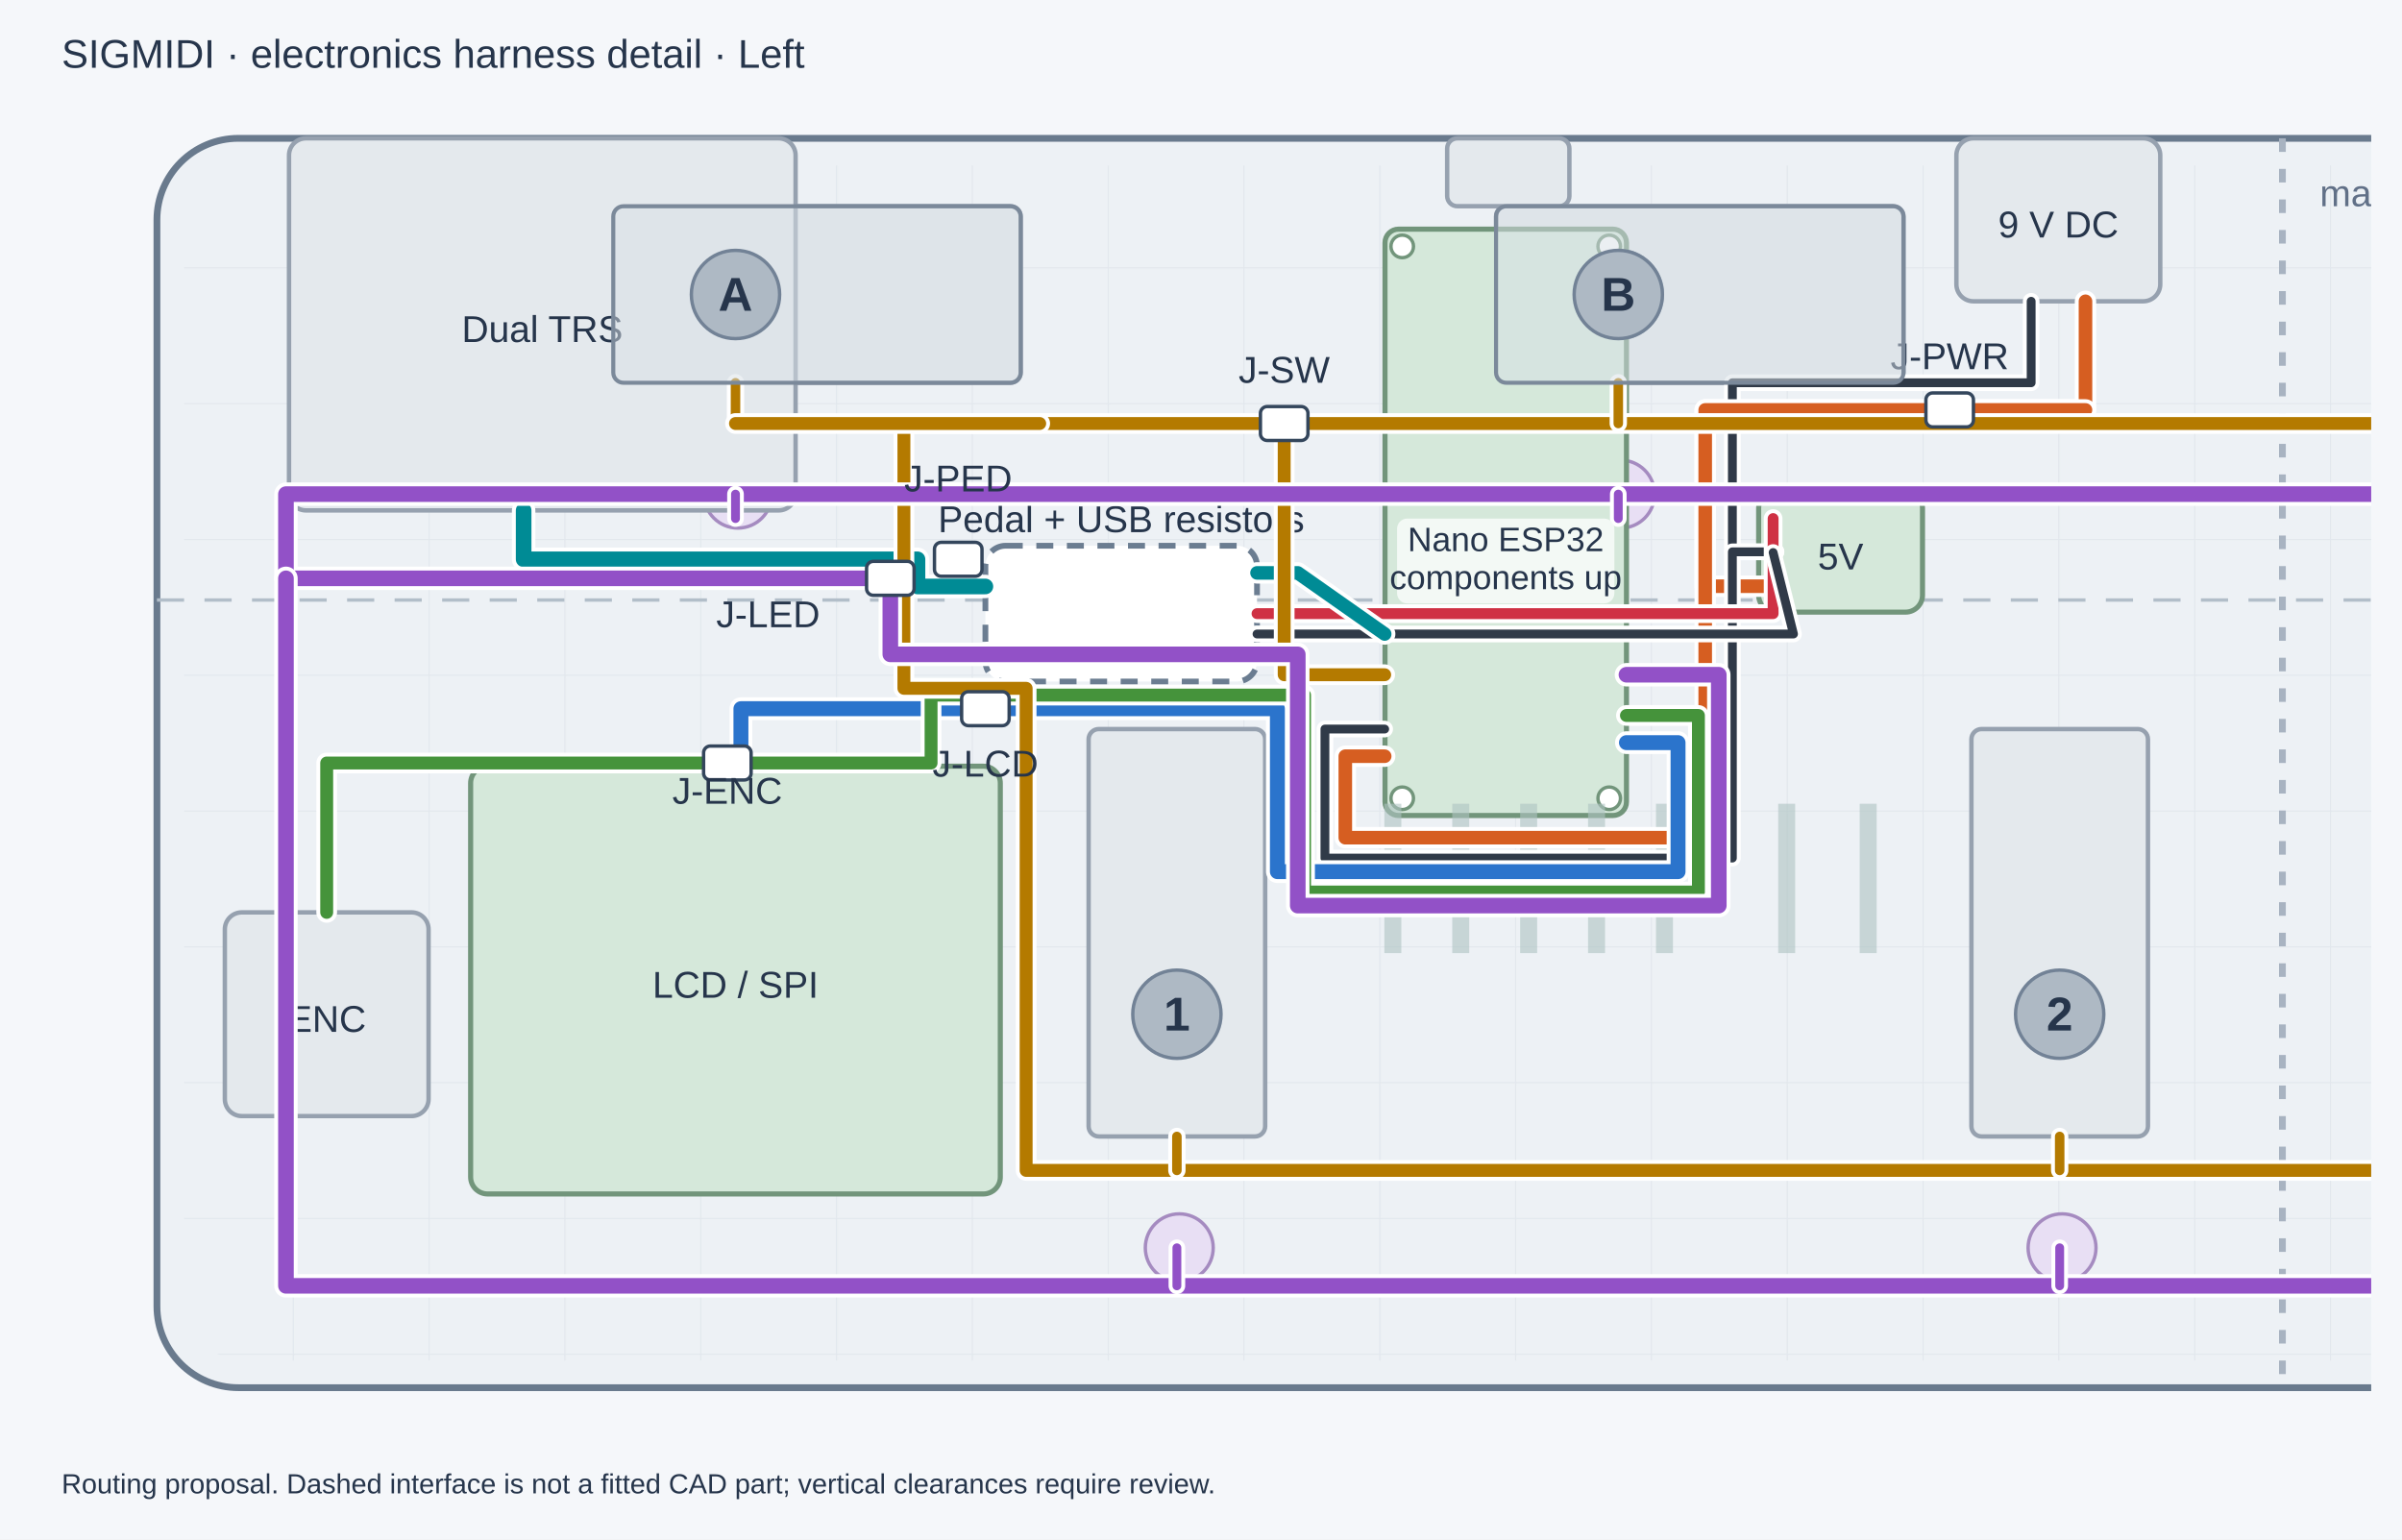
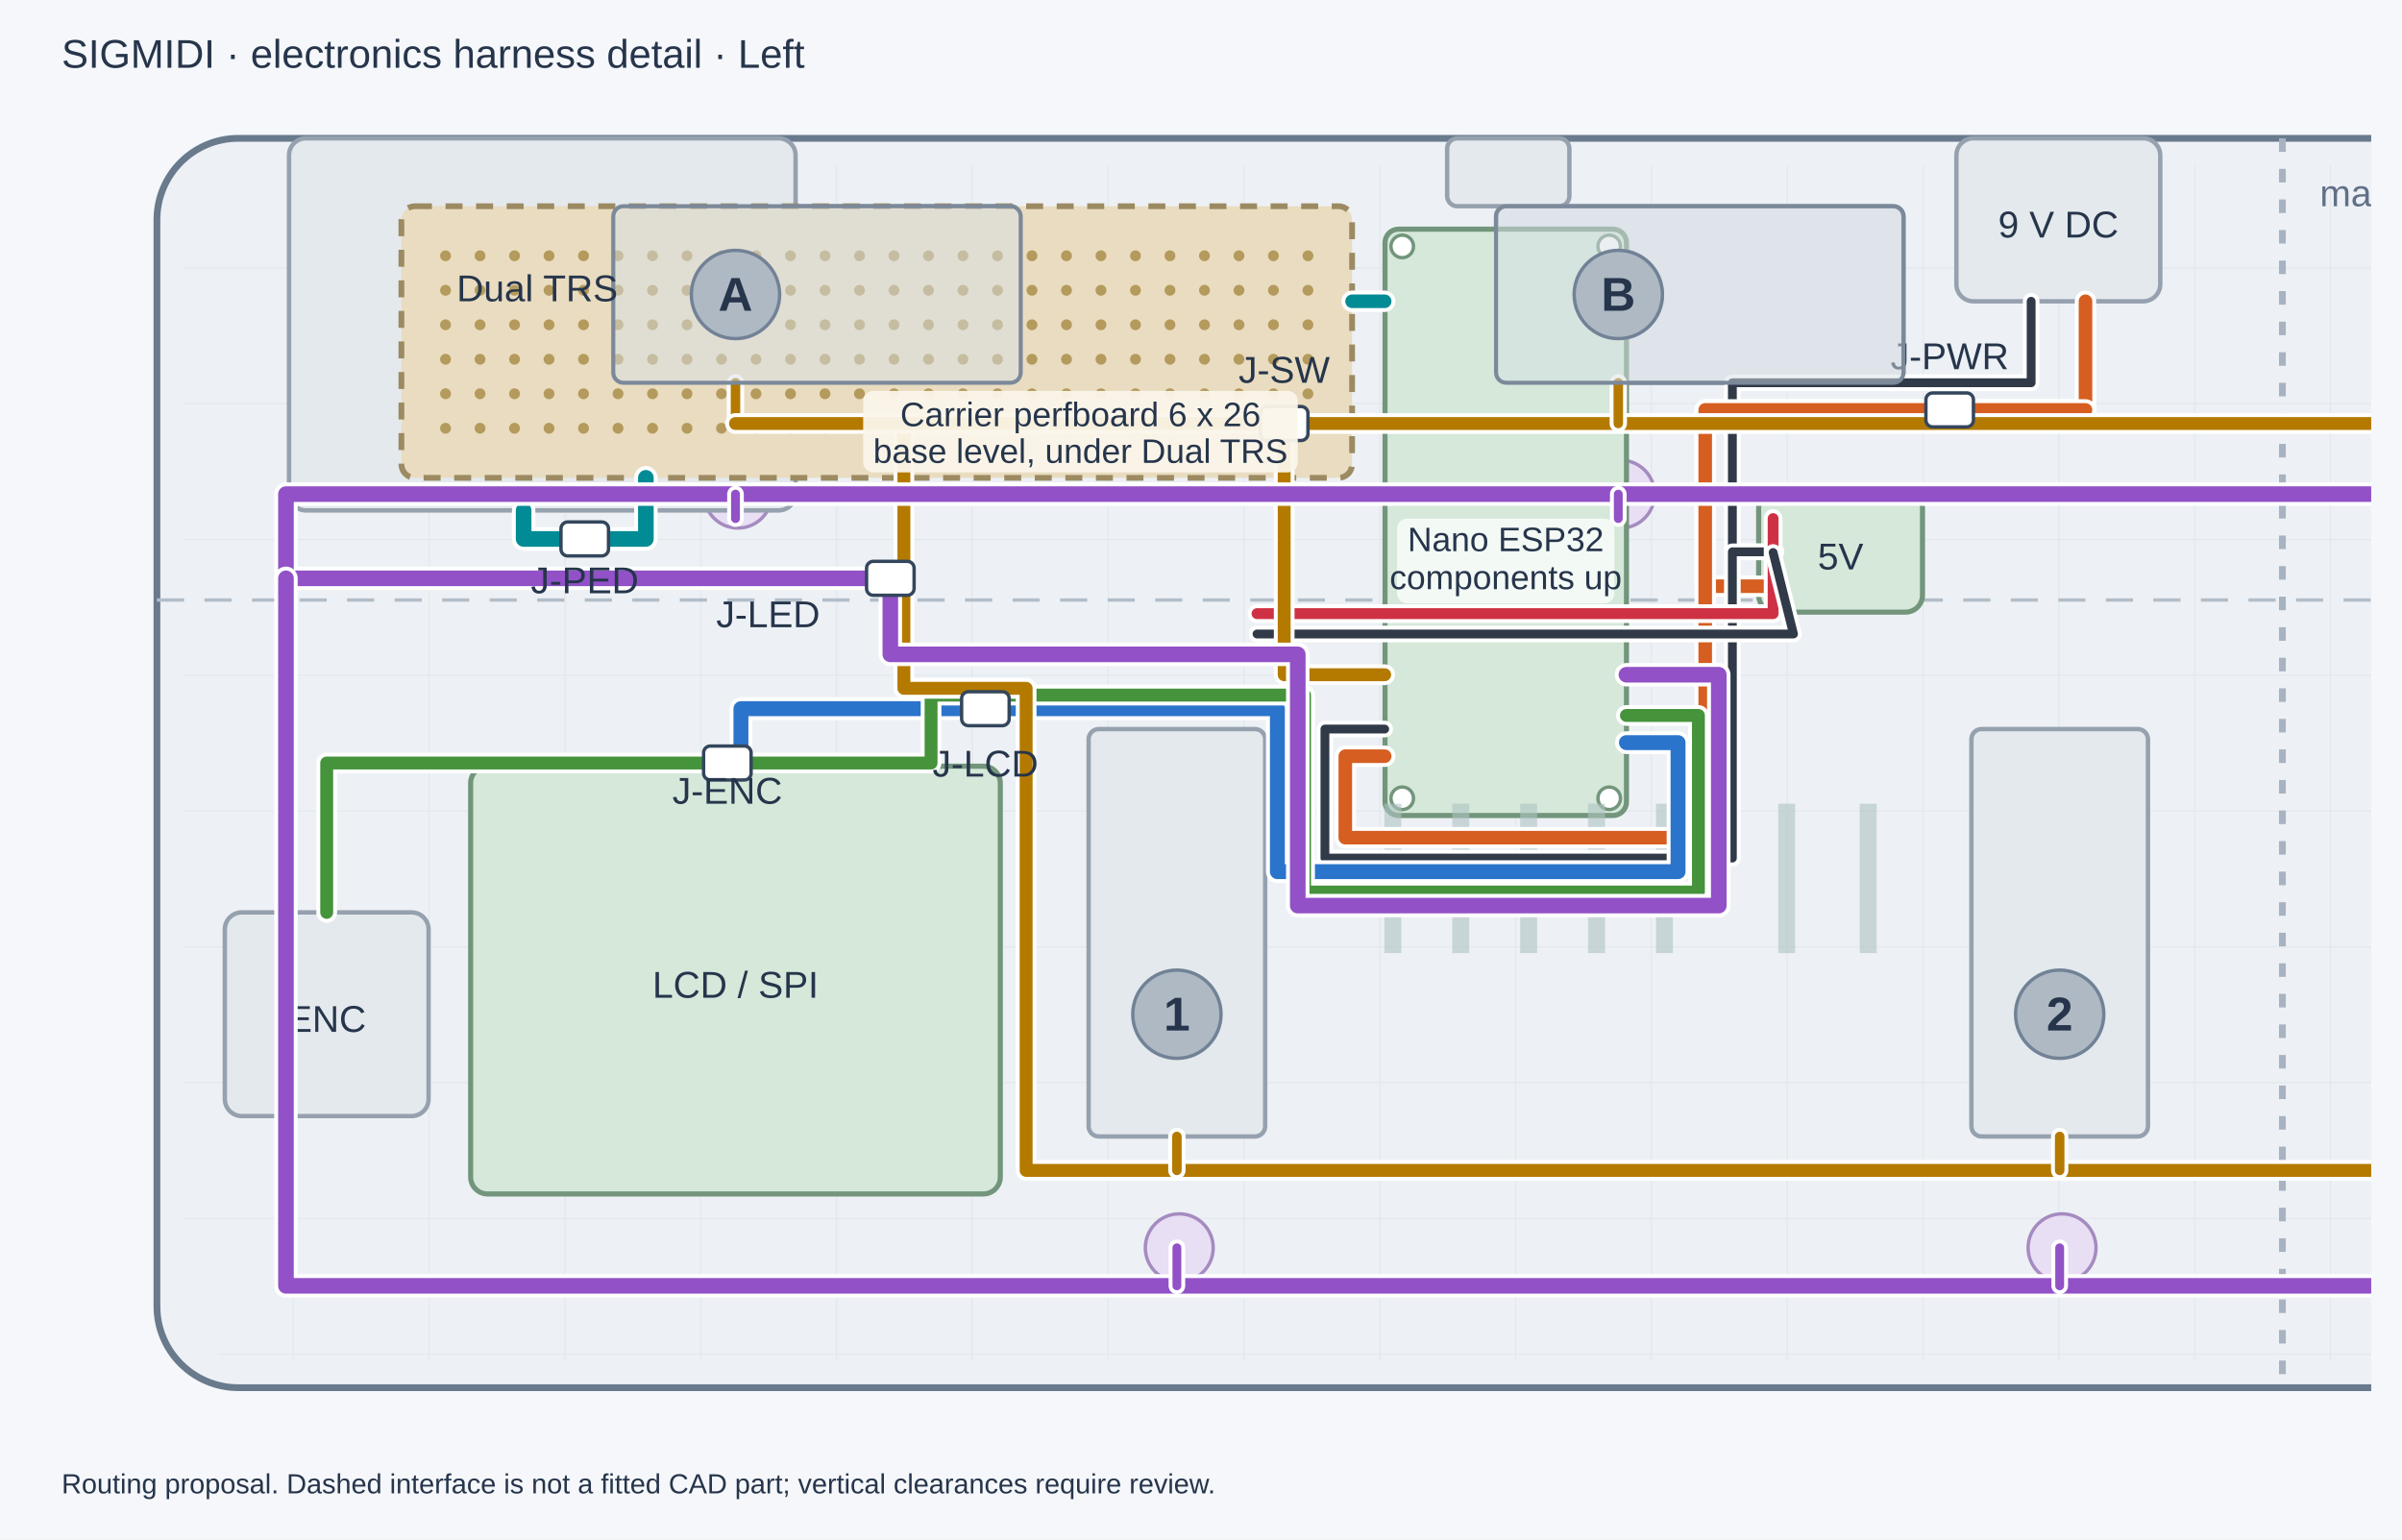
<svg xmlns="http://www.w3.org/2000/svg" width="1560" height="1000" viewBox="0 0 1560 1000">
  <rect width="1560" height="1000" fill="#f5f7fa" />
  <text x="40" y="44" font-family="Arial,sans-serif" font-size="26" fill="#26354b">SIGMIDI · electronics harness detail · Left</text>
  <svg x="20" y="70" width="1520" height="860" viewBox="60 193 655 390">
    <defs>
      <pattern id="grid" width="40" height="40" patternUnits="userSpaceOnUse">
        <path d="M40 0H0V40" fill="none" stroke="#e2e7ed" stroke-width=".65" />
      </pattern>
    </defs>
    <style>text{font-family:Arial,sans-serif;fill:#26354b}.tiny{font-size:11px}.nano-label{font-size:10px}.small{font-size:13px}.medium{font-size:16px}.label{font-size:14px;font-weight:700}.wire{fill:none;stroke-linejoin:round;stroke-linecap:round}.body{fill:#e4e9ed;stroke:#96a1af;stroke-width:1.3}.board{fill:#d5e8da;stroke:#72957b;stroke-width:1.5}.dim{fill:none;stroke:#7f8da0;stroke-width:1}.muted{fill:#617087}.route.dimmed{opacity:.08}.route{transition:opacity .15s}</style>
    <rect width="1560" height="1120" fill="#f5f7fa" />
    <text x="80" y="54" font-size="16" font-weight="700" letter-spacing="3" fill="#19836b">SIGMIDI / HARNESS PLANNING</text>
    <text x="80" y="99" font-size="34" font-weight="700">Cable bundles · Left enclosure</text>
    <text x="80" y="129" class="medium muted">Top view, roof omitted · actual CAD footprints · proposed routing, disconnects and interface area</text>
    <text x="1480" y="55" text-anchor="end" class="label">v0.1</text>
    <text x="1480" y="80" text-anchor="end" class="small muted">PREVIEW / NOT A CUTTING OR PINOUT TEMPLATE</text>
    <path d="M80 173H1480 M80 166V180 M1480 166V180" class="dim" />
    <rect x="729" y="158" width="102" height="27" fill="#f5f7fa" />
    <text x="780" y="177" text-anchor="middle" class="small">350 mm</text>
    <rect x="80" y="202" width="1400" height="368" rx="24" fill="#edf1f5" stroke="#697a8d" stroke-width="2" />
    <rect x="88" y="210" width="1384" height="352" rx="18" fill="url(#grid)" />
    <path d="M80 338H1480" stroke="#b2bec9" stroke-dasharray="8 6" />
    <text x="1458" y="330" text-anchor="end" class="small muted">30 mm deck step</text>
    <path d="M706 202V570" stroke="#a8b3c1" stroke-width="2" stroke-dasharray="4 5" />
    <text x="717" y="222" class="tiny muted">main split</text>
    <rect x="1254.40" y="222.00" width="120.00" height="52.00" rx="3" class="body" />
    <circle cx="1290.4" cy="248.0" r="13" fill="#aeb9c4" stroke="#728296" />
    <text x="1290.40" y="252.80" text-anchor="middle" class="label">E</text>
    <rect x="994.40" y="222.00" width="120.00" height="52.00" rx="3" class="body" />
    <circle cx="1030.4" cy="248.0" r="13" fill="#aeb9c4" stroke="#728296" />
    <text x="1030.40" y="252.80" text-anchor="middle" class="label">D</text>
    <rect x="734.40" y="222.00" width="120.00" height="52.00" rx="3" class="body" />
    <circle cx="770.4" cy="248.0" r="13" fill="#aeb9c4" stroke="#728296" />
    <text x="770.40" y="252.80" text-anchor="middle" class="label">C</text>
    <rect x="474.40" y="222.00" width="120.00" height="52.00" rx="3" class="body" />
    <circle cx="510.4" cy="248.0" r="13" fill="#aeb9c4" stroke="#728296" />
    <text x="510.40" y="252.80" text-anchor="middle" class="label">B</text>
    <rect x="214.40" y="222.00" width="120.00" height="52.00" rx="3" class="body" />
    <circle cx="250.4" cy="248.0" r="13" fill="#aeb9c4" stroke="#728296" />
    <text x="250.40" y="252.80" text-anchor="middle" class="label">A</text>
    <rect x="1394.40" y="376.00" width="52.00" height="120.00" rx="3" class="body" />
    <circle cx="1420.4" cy="460.0" r="13" fill="#aeb9c4" stroke="#728296" />
    <text x="1420.40" y="464.80" text-anchor="middle" class="label">5</text>
    <rect x="1134.40" y="376.00" width="52.00" height="120.00" rx="3" class="body" />
    <circle cx="1160.4" cy="460.0" r="13" fill="#aeb9c4" stroke="#728296" />
    <text x="1160.40" y="464.80" text-anchor="middle" class="label">4</text>
    <rect x="874.40" y="376.00" width="52.00" height="120.00" rx="3" class="body" />
    <circle cx="900.4" cy="460.0" r="13" fill="#aeb9c4" stroke="#728296" />
    <text x="900.40" y="464.80" text-anchor="middle" class="label">3</text>
    <rect x="614.40" y="376.00" width="52.00" height="120.00" rx="3" class="body" />
    <circle cx="640.4" cy="460.0" r="13" fill="#aeb9c4" stroke="#728296" />
    <text x="640.40" y="464.80" text-anchor="middle" class="label">2</text>
    <rect x="354.40" y="376.00" width="52.00" height="120.00" rx="3" class="body" />
    <circle cx="380.4" cy="460.0" r="13" fill="#aeb9c4" stroke="#728296" />
    <text x="380.40" y="464.80" text-anchor="middle" class="label">1</text>
    <circle cx="1291.1" cy="306.8" r="10" fill="#e8dff4" stroke="#a58bc0" />
    <circle cx="1031.1" cy="306.8" r="10" fill="#e8dff4" stroke="#a58bc0" />
    <circle cx="771.1" cy="306.8" r="10" fill="#e8dff4" stroke="#a58bc0" />
    <circle cx="511.1" cy="306.8" r="10" fill="#e8dff4" stroke="#a58bc0" />
    <circle cx="251.1" cy="306.8" r="10" fill="#e8dff4" stroke="#a58bc0" />
    <circle cx="1421.1" cy="528.8" r="10" fill="#e8dff4" stroke="#a58bc0" />
    <circle cx="1161.1" cy="528.8" r="10" fill="#e8dff4" stroke="#a58bc0" />
    <circle cx="901.1" cy="528.8" r="10" fill="#e8dff4" stroke="#a58bc0" />
    <circle cx="641.1" cy="528.8" r="10" fill="#e8dff4" stroke="#a58bc0" />
    <circle cx="381.1" cy="528.8" r="10" fill="#e8dff4" stroke="#a58bc0" />
    <rect x="172.39" y="386.94" width="156.00" height="126.00" rx="5" class="board" />
    <text x="250.39" y="455.14" text-anchor="middle" class="tiny">LCD / SPI</text>
    <rect x="118.90" y="202.00" width="149.20" height="109.60" rx="5" class="body" />
    <text x="193.50" y="262.00" text-anchor="middle" class="tiny">Dual TRS</text>
    <rect x="551.74" y="306.00" width="48.26" height="35.56" rx="5" class="board" />
    <text x="575.87" y="328.98" text-anchor="middle" class="tiny">5V</text>
    <rect x="100.00" y="430.00" width="60.00" height="60.00" rx="5" class="body" />
    <text x="130.00" y="465.20" text-anchor="middle" class="tiny">ENC</text>
    <rect x="609.98" y="202.00" width="60.04" height="48.00" rx="5" class="body" />
    <text x="640.00" y="231.20" text-anchor="middle" class="tiny">9 V DC</text>
    <rect x="441.69" y="228.75" width="71.12" height="172.72" rx="4" class="board" />
    <circle cx="446.767" cy="233.833" r="3.32" fill="white" stroke="#72957b" />
    <circle cx="507.727" cy="233.833" r="3.32" fill="white" stroke="#72957b" />
    <circle cx="446.767" cy="396.393" r="3.32" fill="white" stroke="#72957b" />
    <circle cx="507.727" cy="396.393" r="3.32" fill="white" stroke="#72957b" />
    <rect x="460.00" y="202.00" width="36.00" height="20.00" rx="3" class="body" />
    <text x="478.00" y="186.00" text-anchor="middle" class="small">Nano ESP32 / USB-C</text>
    <text x="172.00" y="186.00" text-anchor="middle" class="small">TRS 1 / 2</text>
    <text x="640.00" y="186.00" text-anchor="middle" class="small">9 V · centre negative</text>
    <path d="M444 398V442" stroke="#adc3c1" stroke-width="5" opacity=".6" />
    <path d="M464 398V442" stroke="#adc3c1" stroke-width="5" opacity=".6" />
    <path d="M484 398V442" stroke="#adc3c1" stroke-width="5" opacity=".6" />
    <path d="M504 398V442" stroke="#adc3c1" stroke-width="5" opacity=".6" />
    <path d="M524 398V442" stroke="#adc3c1" stroke-width="5" opacity=".6" />
    <path d="M560 398V442" stroke="#adc3c1" stroke-width="5" opacity=".6" />
    <path d="M584 398V442" stroke="#adc3c1" stroke-width="5" opacity=".6" />
-     <rect x="324" y="322" width="80" height="40" rx="6" fill="#fff" stroke="#6b7d91" stroke-width="1.7" stroke-dasharray="5 4" />
-     <text x="364.00" y="318.00" text-anchor="middle" class="tiny">Pedal + USB resistors</text>
+     <rect x="152.0" y="222.0" width="280.0" height="80.0" rx="4" fill="#e9dcc0" stroke="#9c8a62" stroke-width="1.7" stroke-dasharray="5 4" />
+     <circle cx="165.00" cy="236.60" r="1.6" fill="#b49a5c" />
+     <circle cx="165.00" cy="246.76" r="1.6" fill="#b49a5c" />
+     <circle cx="165.00" cy="256.92" r="1.6" fill="#b49a5c" />
+     <circle cx="165.00" cy="267.08" r="1.6" fill="#b49a5c" />
+     <circle cx="165.00" cy="277.24" r="1.6" fill="#b49a5c" />
+     <circle cx="165.00" cy="287.40" r="1.6" fill="#b49a5c" />
+     <circle cx="175.16" cy="236.60" r="1.6" fill="#b49a5c" />
+     <circle cx="175.16" cy="246.76" r="1.6" fill="#b49a5c" />
+     <circle cx="175.16" cy="256.92" r="1.6" fill="#b49a5c" />
+     <circle cx="175.16" cy="267.08" r="1.6" fill="#b49a5c" />
+     <circle cx="175.16" cy="277.24" r="1.6" fill="#b49a5c" />
+     <circle cx="175.16" cy="287.40" r="1.6" fill="#b49a5c" />
+     <circle cx="185.32" cy="236.60" r="1.6" fill="#b49a5c" />
+     <circle cx="185.32" cy="246.76" r="1.6" fill="#b49a5c" />
+     <circle cx="185.32" cy="256.92" r="1.6" fill="#b49a5c" />
+     <circle cx="185.32" cy="267.08" r="1.6" fill="#b49a5c" />
+     <circle cx="185.32" cy="277.24" r="1.6" fill="#b49a5c" />
+     <circle cx="185.32" cy="287.40" r="1.6" fill="#b49a5c" />
+     <circle cx="195.48" cy="236.60" r="1.6" fill="#b49a5c" />
+     <circle cx="195.48" cy="246.76" r="1.6" fill="#b49a5c" />
+     <circle cx="195.48" cy="256.92" r="1.6" fill="#b49a5c" />
+     <circle cx="195.48" cy="267.08" r="1.6" fill="#b49a5c" />
+     <circle cx="195.48" cy="277.24" r="1.6" fill="#b49a5c" />
+     <circle cx="195.48" cy="287.40" r="1.6" fill="#b49a5c" />
+     <circle cx="205.64" cy="236.60" r="1.6" fill="#b49a5c" />
+     <circle cx="205.64" cy="246.76" r="1.6" fill="#b49a5c" />
+     <circle cx="205.64" cy="256.92" r="1.6" fill="#b49a5c" />
+     <circle cx="205.64" cy="267.08" r="1.6" fill="#b49a5c" />
+     <circle cx="205.64" cy="277.24" r="1.6" fill="#b49a5c" />
+     <circle cx="205.64" cy="287.40" r="1.6" fill="#b49a5c" />
+     <circle cx="215.80" cy="236.60" r="1.6" fill="#b49a5c" />
+     <circle cx="215.80" cy="246.76" r="1.6" fill="#b49a5c" />
+     <circle cx="215.80" cy="256.92" r="1.6" fill="#b49a5c" />
+     <circle cx="215.80" cy="267.08" r="1.6" fill="#b49a5c" />
+     <circle cx="215.80" cy="277.24" r="1.6" fill="#b49a5c" />
+     <circle cx="215.80" cy="287.40" r="1.6" fill="#b49a5c" />
+     <circle cx="225.96" cy="236.60" r="1.6" fill="#b49a5c" />
+     <circle cx="225.96" cy="246.76" r="1.6" fill="#b49a5c" />
+     <circle cx="225.96" cy="256.92" r="1.6" fill="#b49a5c" />
+     <circle cx="225.96" cy="267.08" r="1.6" fill="#b49a5c" />
+     <circle cx="225.96" cy="277.24" r="1.6" fill="#b49a5c" />
+     <circle cx="225.96" cy="287.40" r="1.6" fill="#b49a5c" />
+     <circle cx="236.12" cy="236.60" r="1.6" fill="#b49a5c" />
+     <circle cx="236.12" cy="246.76" r="1.6" fill="#b49a5c" />
+     <circle cx="236.12" cy="256.92" r="1.6" fill="#b49a5c" />
+     <circle cx="236.12" cy="267.08" r="1.6" fill="#b49a5c" />
+     <circle cx="236.12" cy="277.24" r="1.6" fill="#b49a5c" />
+     <circle cx="236.12" cy="287.40" r="1.6" fill="#b49a5c" />
+     <circle cx="246.28" cy="236.60" r="1.6" fill="#b49a5c" />
+     <circle cx="246.28" cy="246.76" r="1.6" fill="#b49a5c" />
+     <circle cx="246.28" cy="256.92" r="1.6" fill="#b49a5c" />
+     <circle cx="246.28" cy="267.08" r="1.6" fill="#b49a5c" />
+     <circle cx="246.28" cy="277.24" r="1.6" fill="#b49a5c" />
+     <circle cx="246.28" cy="287.40" r="1.6" fill="#b49a5c" />
+     <circle cx="256.44" cy="236.60" r="1.6" fill="#b49a5c" />
+     <circle cx="256.44" cy="246.76" r="1.6" fill="#b49a5c" />
+     <circle cx="256.44" cy="256.92" r="1.6" fill="#b49a5c" />
+     <circle cx="256.44" cy="267.08" r="1.6" fill="#b49a5c" />
+     <circle cx="256.44" cy="277.24" r="1.6" fill="#b49a5c" />
+     <circle cx="256.44" cy="287.40" r="1.6" fill="#b49a5c" />
+     <circle cx="266.60" cy="236.60" r="1.6" fill="#b49a5c" />
+     <circle cx="266.60" cy="246.76" r="1.6" fill="#b49a5c" />
+     <circle cx="266.60" cy="256.92" r="1.6" fill="#b49a5c" />
+     <circle cx="266.60" cy="267.08" r="1.6" fill="#b49a5c" />
+     <circle cx="266.60" cy="277.24" r="1.6" fill="#b49a5c" />
+     <circle cx="266.60" cy="287.40" r="1.6" fill="#b49a5c" />
+     <circle cx="276.76" cy="236.60" r="1.6" fill="#b49a5c" />
+     <circle cx="276.76" cy="246.76" r="1.6" fill="#b49a5c" />
+     <circle cx="276.76" cy="256.92" r="1.6" fill="#b49a5c" />
+     <circle cx="276.76" cy="267.08" r="1.6" fill="#b49a5c" />
+     <circle cx="276.76" cy="277.24" r="1.6" fill="#b49a5c" />
+     <circle cx="276.76" cy="287.40" r="1.6" fill="#b49a5c" />
+     <circle cx="286.92" cy="236.60" r="1.6" fill="#b49a5c" />
+     <circle cx="286.92" cy="246.76" r="1.6" fill="#b49a5c" />
+     <circle cx="286.92" cy="256.92" r="1.6" fill="#b49a5c" />
+     <circle cx="286.92" cy="267.08" r="1.6" fill="#b49a5c" />
+     <circle cx="286.92" cy="277.24" r="1.6" fill="#b49a5c" />
+     <circle cx="286.92" cy="287.40" r="1.6" fill="#b49a5c" />
+     <circle cx="297.08" cy="236.60" r="1.6" fill="#b49a5c" />
+     <circle cx="297.08" cy="246.76" r="1.6" fill="#b49a5c" />
+     <circle cx="297.08" cy="256.92" r="1.6" fill="#b49a5c" />
+     <circle cx="297.08" cy="267.08" r="1.6" fill="#b49a5c" />
+     <circle cx="297.08" cy="277.24" r="1.6" fill="#b49a5c" />
+     <circle cx="297.08" cy="287.40" r="1.6" fill="#b49a5c" />
+     <circle cx="307.24" cy="236.60" r="1.6" fill="#b49a5c" />
+     <circle cx="307.24" cy="246.76" r="1.6" fill="#b49a5c" />
+     <circle cx="307.24" cy="256.92" r="1.6" fill="#b49a5c" />
+     <circle cx="307.24" cy="267.08" r="1.6" fill="#b49a5c" />
+     <circle cx="307.24" cy="277.24" r="1.6" fill="#b49a5c" />
+     <circle cx="307.24" cy="287.40" r="1.6" fill="#b49a5c" />
+     <circle cx="317.40" cy="236.60" r="1.6" fill="#b49a5c" />
+     <circle cx="317.40" cy="246.76" r="1.6" fill="#b49a5c" />
+     <circle cx="317.40" cy="256.92" r="1.6" fill="#b49a5c" />
+     <circle cx="317.40" cy="267.08" r="1.6" fill="#b49a5c" />
+     <circle cx="317.40" cy="277.24" r="1.6" fill="#b49a5c" />
+     <circle cx="317.40" cy="287.40" r="1.6" fill="#b49a5c" />
+     <circle cx="327.56" cy="236.60" r="1.6" fill="#b49a5c" />
+     <circle cx="327.56" cy="246.76" r="1.6" fill="#b49a5c" />
+     <circle cx="327.56" cy="256.92" r="1.6" fill="#b49a5c" />
+     <circle cx="327.56" cy="267.08" r="1.6" fill="#b49a5c" />
+     <circle cx="327.56" cy="277.24" r="1.6" fill="#b49a5c" />
+     <circle cx="327.56" cy="287.40" r="1.6" fill="#b49a5c" />
+     <circle cx="337.72" cy="236.60" r="1.6" fill="#b49a5c" />
+     <circle cx="337.72" cy="246.76" r="1.6" fill="#b49a5c" />
+     <circle cx="337.72" cy="256.92" r="1.6" fill="#b49a5c" />
+     <circle cx="337.72" cy="267.08" r="1.6" fill="#b49a5c" />
+     <circle cx="337.72" cy="277.24" r="1.6" fill="#b49a5c" />
+     <circle cx="337.72" cy="287.40" r="1.6" fill="#b49a5c" />
+     <circle cx="347.88" cy="236.60" r="1.6" fill="#b49a5c" />
+     <circle cx="347.88" cy="246.76" r="1.6" fill="#b49a5c" />
+     <circle cx="347.88" cy="256.92" r="1.6" fill="#b49a5c" />
+     <circle cx="347.88" cy="267.08" r="1.6" fill="#b49a5c" />
+     <circle cx="347.88" cy="277.24" r="1.6" fill="#b49a5c" />
+     <circle cx="347.88" cy="287.40" r="1.6" fill="#b49a5c" />
+     <circle cx="358.04" cy="236.60" r="1.6" fill="#b49a5c" />
+     <circle cx="358.04" cy="246.76" r="1.6" fill="#b49a5c" />
+     <circle cx="358.04" cy="256.92" r="1.6" fill="#b49a5c" />
+     <circle cx="358.04" cy="267.08" r="1.6" fill="#b49a5c" />
+     <circle cx="358.04" cy="277.24" r="1.6" fill="#b49a5c" />
+     <circle cx="358.04" cy="287.40" r="1.6" fill="#b49a5c" />
+     <circle cx="368.20" cy="236.60" r="1.6" fill="#b49a5c" />
+     <circle cx="368.20" cy="246.76" r="1.6" fill="#b49a5c" />
+     <circle cx="368.20" cy="256.92" r="1.6" fill="#b49a5c" />
+     <circle cx="368.20" cy="267.08" r="1.6" fill="#b49a5c" />
+     <circle cx="368.20" cy="277.24" r="1.6" fill="#b49a5c" />
+     <circle cx="368.20" cy="287.40" r="1.6" fill="#b49a5c" />
+     <circle cx="378.36" cy="236.60" r="1.6" fill="#b49a5c" />
+     <circle cx="378.36" cy="246.76" r="1.6" fill="#b49a5c" />
+     <circle cx="378.36" cy="256.92" r="1.6" fill="#b49a5c" />
+     <circle cx="378.36" cy="267.08" r="1.6" fill="#b49a5c" />
+     <circle cx="378.36" cy="277.24" r="1.6" fill="#b49a5c" />
+     <circle cx="378.36" cy="287.40" r="1.6" fill="#b49a5c" />
+     <circle cx="388.52" cy="236.60" r="1.6" fill="#b49a5c" />
+     <circle cx="388.52" cy="246.76" r="1.6" fill="#b49a5c" />
+     <circle cx="388.52" cy="256.92" r="1.6" fill="#b49a5c" />
+     <circle cx="388.52" cy="267.08" r="1.6" fill="#b49a5c" />
+     <circle cx="388.52" cy="277.24" r="1.6" fill="#b49a5c" />
+     <circle cx="388.52" cy="287.40" r="1.6" fill="#b49a5c" />
+     <circle cx="398.68" cy="236.60" r="1.6" fill="#b49a5c" />
+     <circle cx="398.68" cy="246.76" r="1.6" fill="#b49a5c" />
+     <circle cx="398.68" cy="256.92" r="1.6" fill="#b49a5c" />
+     <circle cx="398.68" cy="267.08" r="1.6" fill="#b49a5c" />
+     <circle cx="398.68" cy="277.24" r="1.6" fill="#b49a5c" />
+     <circle cx="398.68" cy="287.40" r="1.6" fill="#b49a5c" />
+     <circle cx="408.84" cy="236.60" r="1.6" fill="#b49a5c" />
+     <circle cx="408.84" cy="246.76" r="1.6" fill="#b49a5c" />
+     <circle cx="408.84" cy="256.92" r="1.6" fill="#b49a5c" />
+     <circle cx="408.84" cy="267.08" r="1.6" fill="#b49a5c" />
+     <circle cx="408.84" cy="277.24" r="1.6" fill="#b49a5c" />
+     <circle cx="408.84" cy="287.40" r="1.6" fill="#b49a5c" />
+     <circle cx="419.00" cy="236.60" r="1.6" fill="#b49a5c" />
+     <circle cx="419.00" cy="246.76" r="1.6" fill="#b49a5c" />
+     <circle cx="419.00" cy="256.92" r="1.6" fill="#b49a5c" />
+     <circle cx="419.00" cy="267.08" r="1.6" fill="#b49a5c" />
+     <circle cx="419.00" cy="277.24" r="1.6" fill="#b49a5c" />
+     <circle cx="419.00" cy="287.40" r="1.6" fill="#b49a5c" />
    <g class="route" data-bundle="dc">
      <polyline points="648.00,250.00 648.00,282.00 536.00,282.00 536.00,333.92 556.84,333.92" class="wire" stroke="#fff" stroke-width="6.3" />
      <polyline points="648.00,250.00 648.00,282.00 536.00,282.00 536.00,333.92 556.84,333.92" class="wire" stroke="#d65e21" stroke-width="4" />
    </g>
    <g class="route" data-bundle="ground">
      <polyline points="632.00,250.00 632.00,274.00 544.00,274.00 544.00,323.80 556.84,323.80" class="wire" stroke="#fff" stroke-width="4.9" />
      <polyline points="632.00,250.00 632.00,274.00 544.00,274.00 544.00,323.80 556.84,323.80" class="wire" stroke="#303a48" stroke-width="2.6" />
    </g>
    <g class="route" data-bundle="dc">
      <polyline points="648.00,282.00 536.00,282.00 536.00,408.00 430.00,408.00 430.00,384.00 441.60,384.00" class="wire" stroke="#fff" stroke-width="6.3" />
      <polyline points="648.00,282.00 536.00,282.00 536.00,408.00 430.00,408.00 430.00,384.00 441.60,384.00" class="wire" stroke="#d65e21" stroke-width="4" />
    </g>
    <g class="route" data-bundle="ground">
      <polyline points="556.84,323.80 544.00,323.80 544.00,414.00 424.00,414.00 424.00,376.00 441.60,376.00" class="wire" stroke="#fff" stroke-width="4.9" />
      <polyline points="556.84,323.80 544.00,323.80 544.00,414.00 424.00,414.00 424.00,376.00 441.60,376.00" class="wire" stroke="#303a48" stroke-width="2.6" />
    </g>
    <g class="route" data-bundle="supply">
      <polyline points="556.00,314.00 556.00,342.00 404.00,342.00" class="wire" stroke="#fff" stroke-width="5.5" />
      <polyline points="556.00,314.00 556.00,342.00 404.00,342.00" class="wire" stroke="#cf3144" stroke-width="3.2" />
    </g>
    <g class="route" data-bundle="ground">
      <polyline points="556.00,324.00 562.00,348.00 404.00,348.00" class="wire" stroke="#fff" stroke-width="4.9" />
      <polyline points="556.00,324.00 562.00,348.00 404.00,348.00" class="wire" stroke="#303a48" stroke-width="2.6" />
    </g>
    <g class="route" data-bundle="pedal">
-       <polyline points="188.00,311.60 188.00,326.00 304.00,326.00 304.00,334.00 324.00,334.00" class="wire" stroke="#fff" stroke-width="6.9" />
-       <polyline points="188.00,311.60 188.00,326.00 304.00,326.00 304.00,334.00 324.00,334.00" class="wire" stroke="#008b95" stroke-width="4.6" />
+       <polyline points="188.00,311.60 188.00,320.00 224.00,320.00 224.00,302.00" class="wire" stroke="#fff" stroke-width="6.9" />
+       <polyline points="188.00,311.60 188.00,320.00 224.00,320.00 224.00,302.00" class="wire" stroke="#008b95" stroke-width="4.6" />
    </g>
    <g class="route" data-bundle="pedal">
-       <polyline points="404.00,330.00 416.00,330.00 441.60,348.00" class="wire" stroke="#fff" stroke-width="6.3" />
-       <polyline points="404.00,330.00 416.00,330.00 441.60,348.00" class="wire" stroke="#008b95" stroke-width="4.0" />
+       <polyline points="432.00,250.00 441.60,250.00" class="wire" stroke="#fff" stroke-width="6.3" />
+       <polyline points="432.00,250.00 441.60,250.00" class="wire" stroke="#008b95" stroke-width="4.0" />
    </g>
    <g class="route" data-bundle="display">
      <polyline points="512.80,380.00 528.00,380.00 528.00,418.00 410.00,418.00 410.00,370.00 252.00,370.00 252.00,386.92" class="wire" stroke="#fff" stroke-width="6.7" />
      <polyline points="512.80,380.00 528.00,380.00 528.00,418.00 410.00,418.00 410.00,370.00 252.00,370.00 252.00,386.92" class="wire" stroke="#2b74cc" stroke-width="4.4" />
    </g>
    <g class="route" data-bundle="encoder">
      <polyline points="130.00,430.00 130.00,386.00 308.00,386.00 308.00,366.00 418.00,366.00 418.00,424.00 534.00,424.00 534.00,372.00 512.80,372.00" class="wire" stroke="#fff" stroke-width="6.1" />
      <polyline points="130.00,430.00 130.00,386.00 308.00,386.00 308.00,366.00 418.00,366.00 418.00,424.00 534.00,424.00 534.00,372.00 512.80,372.00" class="wire" stroke="#45933b" stroke-width="3.8" />
    </g>
    <g class="route" data-bundle="ladder">
      <polyline points="441.60,360.00 412.00,360.00 412.00,286.00 1432.00,286.00" class="wire" stroke="#fff" stroke-width="6.1" />
      <polyline points="441.60,360.00 412.00,360.00 412.00,286.00 1432.00,286.00" class="wire" stroke="#b47a00" stroke-width="3.8" />
    </g>
    <g class="route" data-bundle="ladder">
      <polyline points="412.00,286.00 300.00,286.00 300.00,364.00 336.00,364.00 336.00,506.00 1432.00,506.00" class="wire" stroke="#fff" stroke-width="6.1" />
      <polyline points="412.00,286.00 300.00,286.00 300.00,364.00 336.00,364.00 336.00,506.00 1432.00,506.00" class="wire" stroke="#b47a00" stroke-width="3.8" />
    </g>
    <g class="route" data-bundle="ladder">
      <polyline points="250.40,274.00 250.40,286.00" class="wire" stroke="#fff" stroke-width="5.1" />
      <polyline points="250.40,274.00 250.40,286.00" class="wire" stroke="#b47a00" stroke-width="2.8" />
    </g>
    <g class="route" data-bundle="ladder">
      <polyline points="510.40,274.00 510.40,286.00" class="wire" stroke="#fff" stroke-width="5.1" />
      <polyline points="510.40,274.00 510.40,286.00" class="wire" stroke="#b47a00" stroke-width="2.8" />
    </g>
    <g class="route" data-bundle="ladder">
      <polyline points="770.40,274.00 770.40,286.00" class="wire" stroke="#fff" stroke-width="5.1" />
      <polyline points="770.40,274.00 770.40,286.00" class="wire" stroke="#b47a00" stroke-width="2.8" />
    </g>
    <g class="route" data-bundle="ladder">
      <polyline points="1030.40,274.00 1030.40,286.00" class="wire" stroke="#fff" stroke-width="5.1" />
      <polyline points="1030.40,274.00 1030.40,286.00" class="wire" stroke="#b47a00" stroke-width="2.8" />
    </g>
    <g class="route" data-bundle="ladder">
      <polyline points="1290.40,274.00 1290.40,286.00" class="wire" stroke="#fff" stroke-width="5.1" />
      <polyline points="1290.40,274.00 1290.40,286.00" class="wire" stroke="#b47a00" stroke-width="2.8" />
    </g>
    <g class="route" data-bundle="ladder">
      <polyline points="380.40,496.00 380.40,506.00" class="wire" stroke="#fff" stroke-width="5.1" />
      <polyline points="380.40,496.00 380.40,506.00" class="wire" stroke="#b47a00" stroke-width="2.8" />
    </g>
    <g class="route" data-bundle="ladder">
      <polyline points="640.40,496.00 640.40,506.00" class="wire" stroke="#fff" stroke-width="5.1" />
      <polyline points="640.40,496.00 640.40,506.00" class="wire" stroke="#b47a00" stroke-width="2.8" />
    </g>
    <g class="route" data-bundle="ladder">
      <polyline points="900.40,496.00 900.40,506.00" class="wire" stroke="#fff" stroke-width="5.1" />
      <polyline points="900.40,496.00 900.40,506.00" class="wire" stroke="#b47a00" stroke-width="2.8" />
    </g>
    <g class="route" data-bundle="ladder">
      <polyline points="1160.40,496.00 1160.40,506.00" class="wire" stroke="#fff" stroke-width="5.1" />
      <polyline points="1160.40,496.00 1160.40,506.00" class="wire" stroke="#b47a00" stroke-width="2.8" />
    </g>
    <g class="route" data-bundle="ladder">
      <polyline points="1420.40,496.00 1420.40,506.00" class="wire" stroke="#fff" stroke-width="5.1" />
      <polyline points="1420.40,496.00 1420.40,506.00" class="wire" stroke="#b47a00" stroke-width="2.8" />
    </g>
    <g class="route" data-bundle="ladder">
      <polyline points="250.40,286.00 340.00,286.00" class="wire" stroke="#fff" stroke-width="6.1" />
      <polyline points="250.40,286.00 340.00,286.00" class="wire" stroke="#b47a00" stroke-width="3.8" />
    </g>
    <g class="route" data-bundle="led">
      <polyline points="512.80,360.00 540.00,360.00 540.00,428.00 416.00,428.00 416.00,354.00 296.00,354.00 296.00,331.60 118.00,331.60 118.00,306.80 1300.00,306.80" class="wire" stroke="#fff" stroke-width="6.9" />
      <polyline points="512.80,360.00 540.00,360.00 540.00,428.00 416.00,428.00 416.00,354.00 296.00,354.00 296.00,331.60 118.00,331.60 118.00,306.80 1300.00,306.80" class="wire" stroke="#9251c7" stroke-width="4.6" />
    </g>
    <g class="route" data-bundle="led">
      <polyline points="118.00,331.60 118.00,540.00 1432.00,540.00" class="wire" stroke="#fff" stroke-width="6.9" />
      <polyline points="118.00,331.60 118.00,540.00 1432.00,540.00" class="wire" stroke="#9251c7" stroke-width="4.6" />
    </g>
    <g class="route" data-bundle="led">
      <polyline points="250.40,306.80 250.40,314.00" class="wire" stroke="#fff" stroke-width="4.9" />
      <polyline points="250.40,306.80 250.40,314.00" class="wire" stroke="#9251c7" stroke-width="2.6" />
    </g>
    <g class="route" data-bundle="led">
      <polyline points="510.40,306.80 510.40,314.00" class="wire" stroke="#fff" stroke-width="4.9" />
      <polyline points="510.40,306.80 510.40,314.00" class="wire" stroke="#9251c7" stroke-width="2.6" />
    </g>
    <g class="route" data-bundle="led">
      <polyline points="770.40,306.80 770.40,314.00" class="wire" stroke="#fff" stroke-width="4.9" />
      <polyline points="770.40,306.80 770.40,314.00" class="wire" stroke="#9251c7" stroke-width="2.6" />
    </g>
    <g class="route" data-bundle="led">
      <polyline points="1030.40,306.80 1030.40,314.00" class="wire" stroke="#fff" stroke-width="4.9" />
      <polyline points="1030.40,306.80 1030.40,314.00" class="wire" stroke="#9251c7" stroke-width="2.6" />
    </g>
    <g class="route" data-bundle="led">
      <polyline points="1290.40,306.80 1290.40,314.00" class="wire" stroke="#fff" stroke-width="4.9" />
      <polyline points="1290.40,306.80 1290.40,314.00" class="wire" stroke="#9251c7" stroke-width="2.6" />
    </g>
    <g class="route" data-bundle="led">
      <polyline points="380.40,540.00 380.40,528.80" class="wire" stroke="#fff" stroke-width="4.9" />
      <polyline points="380.40,540.00 380.40,528.80" class="wire" stroke="#9251c7" stroke-width="2.6" />
    </g>
    <g class="route" data-bundle="led">
      <polyline points="640.40,540.00 640.40,528.80" class="wire" stroke="#fff" stroke-width="4.9" />
      <polyline points="640.40,540.00 640.40,528.80" class="wire" stroke="#9251c7" stroke-width="2.6" />
    </g>
    <g class="route" data-bundle="led">
      <polyline points="900.40,540.00 900.40,528.80" class="wire" stroke="#fff" stroke-width="4.9" />
      <polyline points="900.40,540.00 900.40,528.80" class="wire" stroke="#9251c7" stroke-width="2.6" />
    </g>
    <g class="route" data-bundle="led">
      <polyline points="1160.40,540.00 1160.40,528.80" class="wire" stroke="#fff" stroke-width="4.9" />
      <polyline points="1160.40,540.00 1160.40,528.80" class="wire" stroke="#9251c7" stroke-width="2.6" />
    </g>
    <g class="route" data-bundle="led">
      <polyline points="1420.40,540.00 1420.40,528.80" class="wire" stroke="#fff" stroke-width="4.9" />
      <polyline points="1420.40,540.00 1420.40,528.80" class="wire" stroke="#9251c7" stroke-width="2.6" />
    </g>
    <rect x="601" y="277" width="14" height="10" rx="2" fill="#fff" stroke="#34465c" />
    <text x="608.00" y="270.00" text-anchor="middle" class="tiny">J-PWR</text>
-     <rect x="309" y="321" width="14" height="10" rx="2" fill="#fff" stroke="#34465c" />
-     <text x="316.00" y="306.00" text-anchor="middle" class="tiny">J-PED</text>
+     <rect x="199.0" y="315.0" width="14" height="10" rx="2" fill="#fff" stroke="#34465c" />
+     <text x="206.00" y="336.00" text-anchor="middle" class="tiny">J-PED</text>
    <rect x="317" y="365" width="14" height="10" rx="2" fill="#fff" stroke="#34465c" />
    <text x="324.00" y="390.00" text-anchor="middle" class="tiny">J-LCD</text>
    <rect x="241" y="381" width="14" height="10" rx="2" fill="#fff" stroke="#34465c" />
    <text x="248.00" y="398.00" text-anchor="middle" class="tiny">J-ENC</text>
    <rect x="405" y="281" width="14" height="10" rx="2" fill="#fff" stroke="#34465c" />
    <text x="412.00" y="274.00" text-anchor="middle" class="tiny">J-SW</text>
    <rect x="289" y="326.6" width="14" height="10" rx="2" fill="#fff" stroke="#34465c" />
    <text x="260.00" y="346.00" text-anchor="middle" class="tiny">J-LED</text>
    <rect x="214.4" y="222" width="120" height="52" rx="3" fill="#d9e0e7" fill-opacity=".5" stroke="#7b899a" stroke-width="1.2" />
    <circle cx="250.4" cy="248.0" r="13" fill="#aeb9c4" stroke="#728296" />
    <text x="250.40" y="252.80" text-anchor="middle" class="label">A</text>
    <rect x="474.4" y="222" width="120" height="52" rx="3" fill="#d9e0e7" fill-opacity=".5" stroke="#7b899a" stroke-width="1.2" />
    <circle cx="510.4" cy="248.0" r="13" fill="#aeb9c4" stroke="#728296" />
    <text x="510.40" y="252.80" text-anchor="middle" class="label">B</text>
    <rect x="734.4" y="222" width="120" height="52" rx="3" fill="#d9e0e7" fill-opacity=".5" stroke="#7b899a" stroke-width="1.2" />
    <circle cx="770.4" cy="248.0" r="13" fill="#aeb9c4" stroke="#728296" />
    <text x="770.40" y="252.80" text-anchor="middle" class="label">C</text>
    <rect x="994.4" y="222" width="120" height="52" rx="3" fill="#d9e0e7" fill-opacity=".5" stroke="#7b899a" stroke-width="1.2" />
    <circle cx="1030.4" cy="248.0" r="13" fill="#aeb9c4" stroke="#728296" />
    <text x="1030.40" y="252.80" text-anchor="middle" class="label">D</text>
    <rect x="1254.4" y="222" width="120" height="52" rx="3" fill="#d9e0e7" fill-opacity=".5" stroke="#7b899a" stroke-width="1.2" />
    <circle cx="1290.4" cy="248.0" r="13" fill="#aeb9c4" stroke="#728296" />
    <text x="1290.40" y="252.80" text-anchor="middle" class="label">E</text>
+     <rect x="288" y="276.4" width="128" height="24" rx="3" fill="#fbf6ea" fill-opacity=".95" />
+     <text x="352.00" y="286.80" text-anchor="middle" class="nano-label">Carrier perfboard 6 x 26</text>
+     <text x="352.00" y="297.60" text-anchor="middle" class="nano-label">base level, under Dual TRS</text>
+     <text x="192.00" y="250.00" text-anchor="middle" class="tiny">Dual TRS</text>
    <rect x="445.247" y="314" width="64" height="25" rx="3" fill="#f5faf7" fill-opacity=".95" />
    <text x="477.25" y="323.60" text-anchor="middle" class="nano-label">Nano ESP32</text>
    <text x="477.25" y="334.80" text-anchor="middle" class="nano-label">components up</text>
    <text x="80" y="602" class="small muted">REAR ↑  /  FRONT ↓   ·   Looking down into the case, not a mirrored underside view</text>
    <text x="1480" y="602" text-anchor="end" class="small muted">92 mm depth · upper row +30 mm</text>
    <rect x="80" y="624" width="1400" height="79" rx="12" fill="#e8eef5" />
    <text x="103" y="650" class="label">Modular joint / 4-net interface</text>
    <text x="103" y="674" class="small">TAIL + GND + optional 5V + LED DATA. Each pair adds 2 × 1 kΩ; final TAIL stays open.</text>
    <text x="103" y="692" class="tiny muted">LED data sequence: B(T1) → A(T2) → 2(T3) → 1(T4) → C(T5) → 3(T6) → D(T7) → 4(T8) → E(T9) → 5(T10).</text>
    <text x="1125" y="650" class="label">Service loops</text>
    <text x="1125" y="674" class="small">Disconnect shell-mounted controls</text>
    <text x="1125" y="692" class="small">before withdrawing the base / USB.</text>
    <g data-legend="dc">
      <rect x="80" y="727" width="690" height="65" rx="9" fill="#fff" stroke="#e1e6ed" />
      <path d="M98 748H127" stroke="#d65e21" stroke-width="5" stroke-linecap="round" />
      <text x="140" y="752" class="label">9 V input</text>
      <text x="140" y="771" class="small">Sleeve +9 V → Nano VIN + Pololu VIN</text>
      <text x="140" y="786" class="tiny muted">2 wires · J-PWR</text>
    </g>
    <g data-legend="supply">
      <rect x="790" y="727" width="690" height="65" rx="9" fill="#fff" stroke="#e1e6ed" />
      <path d="M808 748H837" stroke="#cf3144" stroke-width="5" stroke-linecap="round" />
      <text x="850" y="752" class="label">Regulated 5 V</text>
      <text x="850" y="771" class="small">Pololu VOUT → optional LED rail only</text>
      <text x="850" y="786" class="tiny muted">Supply + return travel together</text>
    </g>
    <g data-legend="ground">
      <rect x="80" y="801" width="690" height="65" rx="9" fill="#fff" stroke="#e1e6ed" />
      <path d="M98 822H127" stroke="#303a48" stroke-width="5" stroke-linecap="round" />
      <text x="140" y="826" class="label">Ground / returns</text>
      <text x="140" y="845" class="small">Common reference; LED return to supply</text>
      <text x="140" y="860" class="tiny muted">Dark lines beside power and signals</text>
    </g>
    <g data-legend="ladder">
      <rect x="790" y="801" width="690" height="65" rx="9" fill="#fff" stroke="#e1e6ed" />
      <path d="M808 822H837" stroke="#b47a00" stroke-width="5" stroke-linecap="round" />
      <text x="850" y="826" class="label">Footswitch ladder</text>
      <text x="850" y="845" class="small">Series taps T1–T10; each adds 1 kΩ</text>
      <text x="850" y="860" class="tiny muted">TAIL + GND between sections</text>
    </g>
    <g data-legend="pedal">
      <rect x="80" y="875" width="690" height="65" rx="9" fill="#fff" stroke="#e1e6ed" />
      <path d="M98 896H127" stroke="#008b95" stroke-width="5" stroke-linecap="round" />
      <text x="140" y="900" class="label">Expression pedals</text>
      <text x="140" y="919" class="small">Passive TRS → 2 resistors/input → A1 / GPIO2 and A3 / GPIO4</text>
      <text x="140" y="934" class="tiny muted">6 wires at sockets · bias D2 / GPIO5 and D3 / GPIO6</text>
    </g>
    <g data-legend="display">
      <rect x="790" y="875" width="690" height="65" rx="9" fill="#fff" stroke="#e1e6ed" />
      <path d="M808 896H837" stroke="#2b74cc" stroke-width="5" stroke-linecap="round" />
      <text x="850" y="900" class="label">LCD / SPI</text>
      <text x="850" y="919" class="small">D8–D12 / GPIO17, 18, 21, 38, 47; 3V3 + GND</text>
      <text x="850" y="934" class="tiny muted">7 wires · backlight tied to 3V3 locally</text>
    </g>
    <g data-legend="encoder">
      <rect x="80" y="949" width="690" height="65" rx="9" fill="#fff" stroke="#e1e6ed" />
      <path d="M98 970H127" stroke="#45933b" stroke-width="5" stroke-linecap="round" />
      <text x="140" y="974" class="label">Encoder + click</text>
      <text x="140" y="993" class="small">D4–D6 / GPIO7, 8, 9 + common GND</text>
      <text x="140" y="1008" class="tiny muted">4 wires · J-ENC</text>
    </g>
    <g data-legend="led">
      <rect x="790" y="949" width="690" height="65" rx="9" fill="#fff" stroke="#e1e6ed" />
      <path d="M808 970H837" stroke="#9251c7" stroke-width="5" stroke-linecap="round" />
      <text x="850" y="974" class="label">Optional Pololu 2535</text>
      <text x="850" y="993" class="small">D7 / GPIO10 → first LED DIN, directly</text>
      <text x="850" y="1008" class="tiny muted">5V + GND + data; preserve tap assignments</text>
    </g>
    <text x="80" y="1045" class="small">Lines represent bundle corridors, not electrical junctions. Connect ladder taps and pixels in the stated order.</text>
    <text x="80" y="1068" class="small muted">Nano is components-up on verified integral posts; other footprints from Fusion. Different Z levels overlap in this view.</text>
    <text x="80" y="1090" class="small muted">Routes are bundle corridors, not pin positions. VBUS → 100k → A4; A4 → 150k → GND. Verify service-loop clearances.</text>
  </svg>
  <text x="40" y="970" font-family="Arial,sans-serif" font-size="18" fill="#617087">Routing proposal. Dashed interface is not a fitted CAD part; vertical clearances require review.</text>
</svg>
